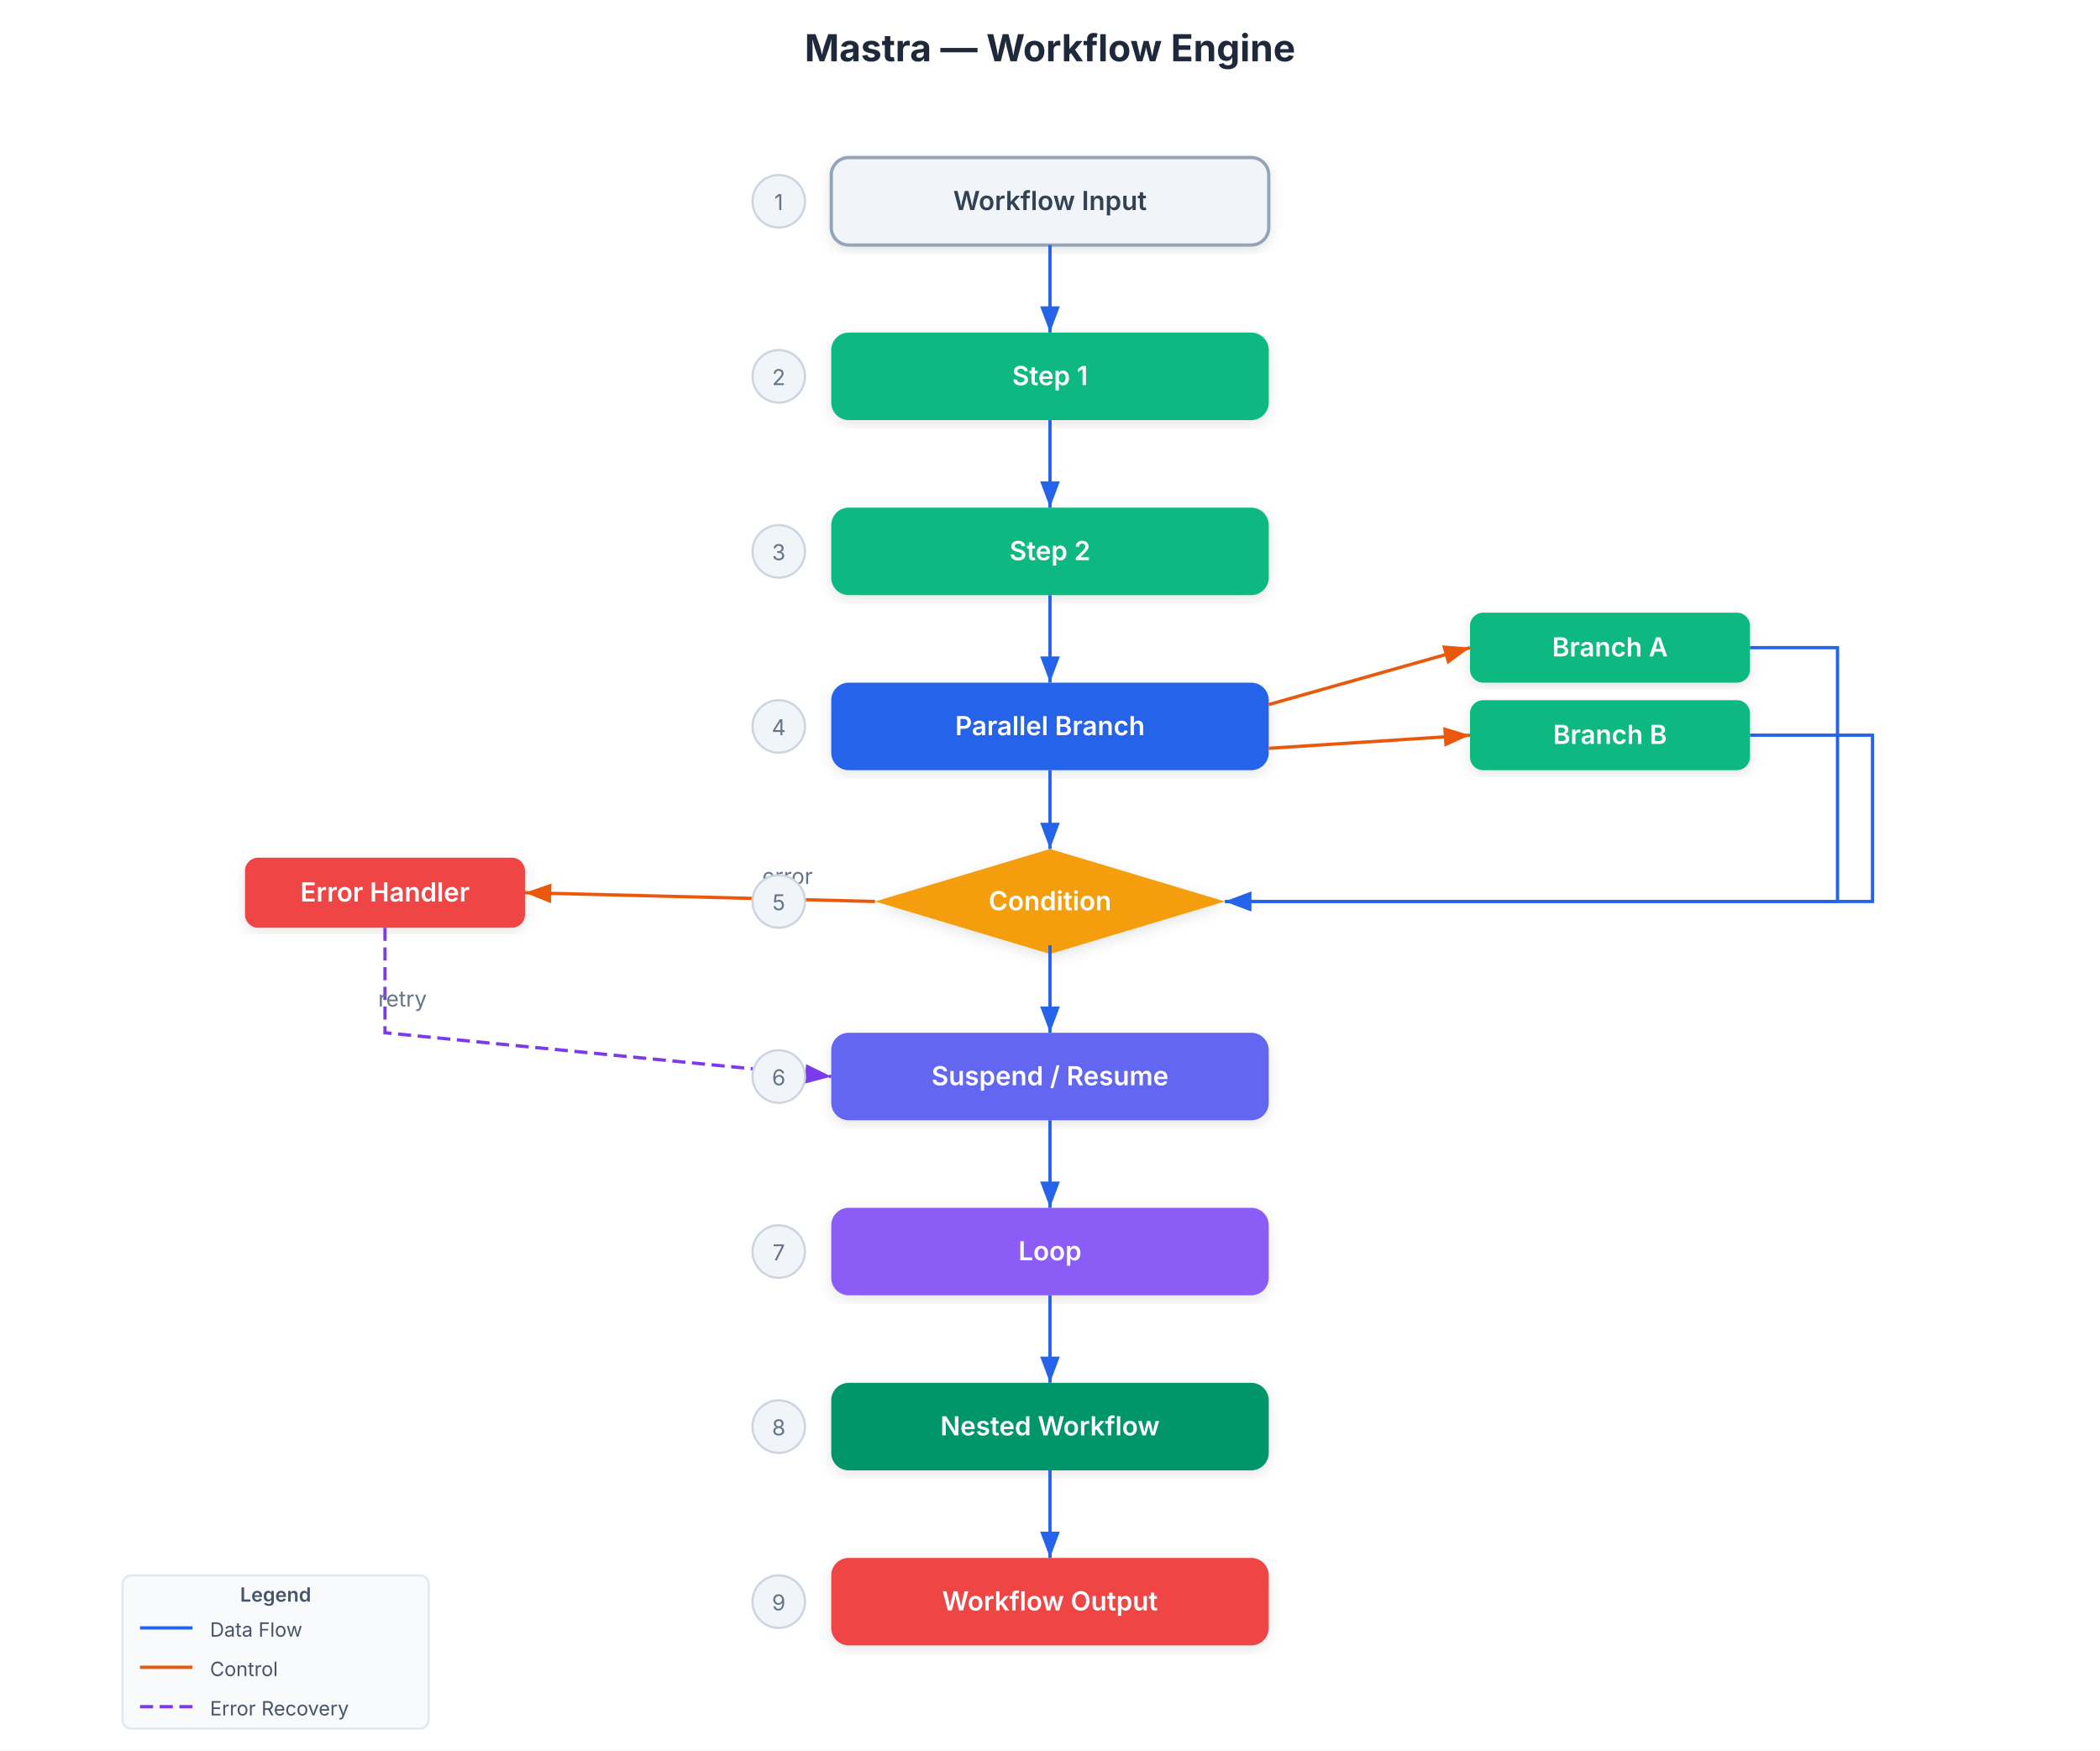
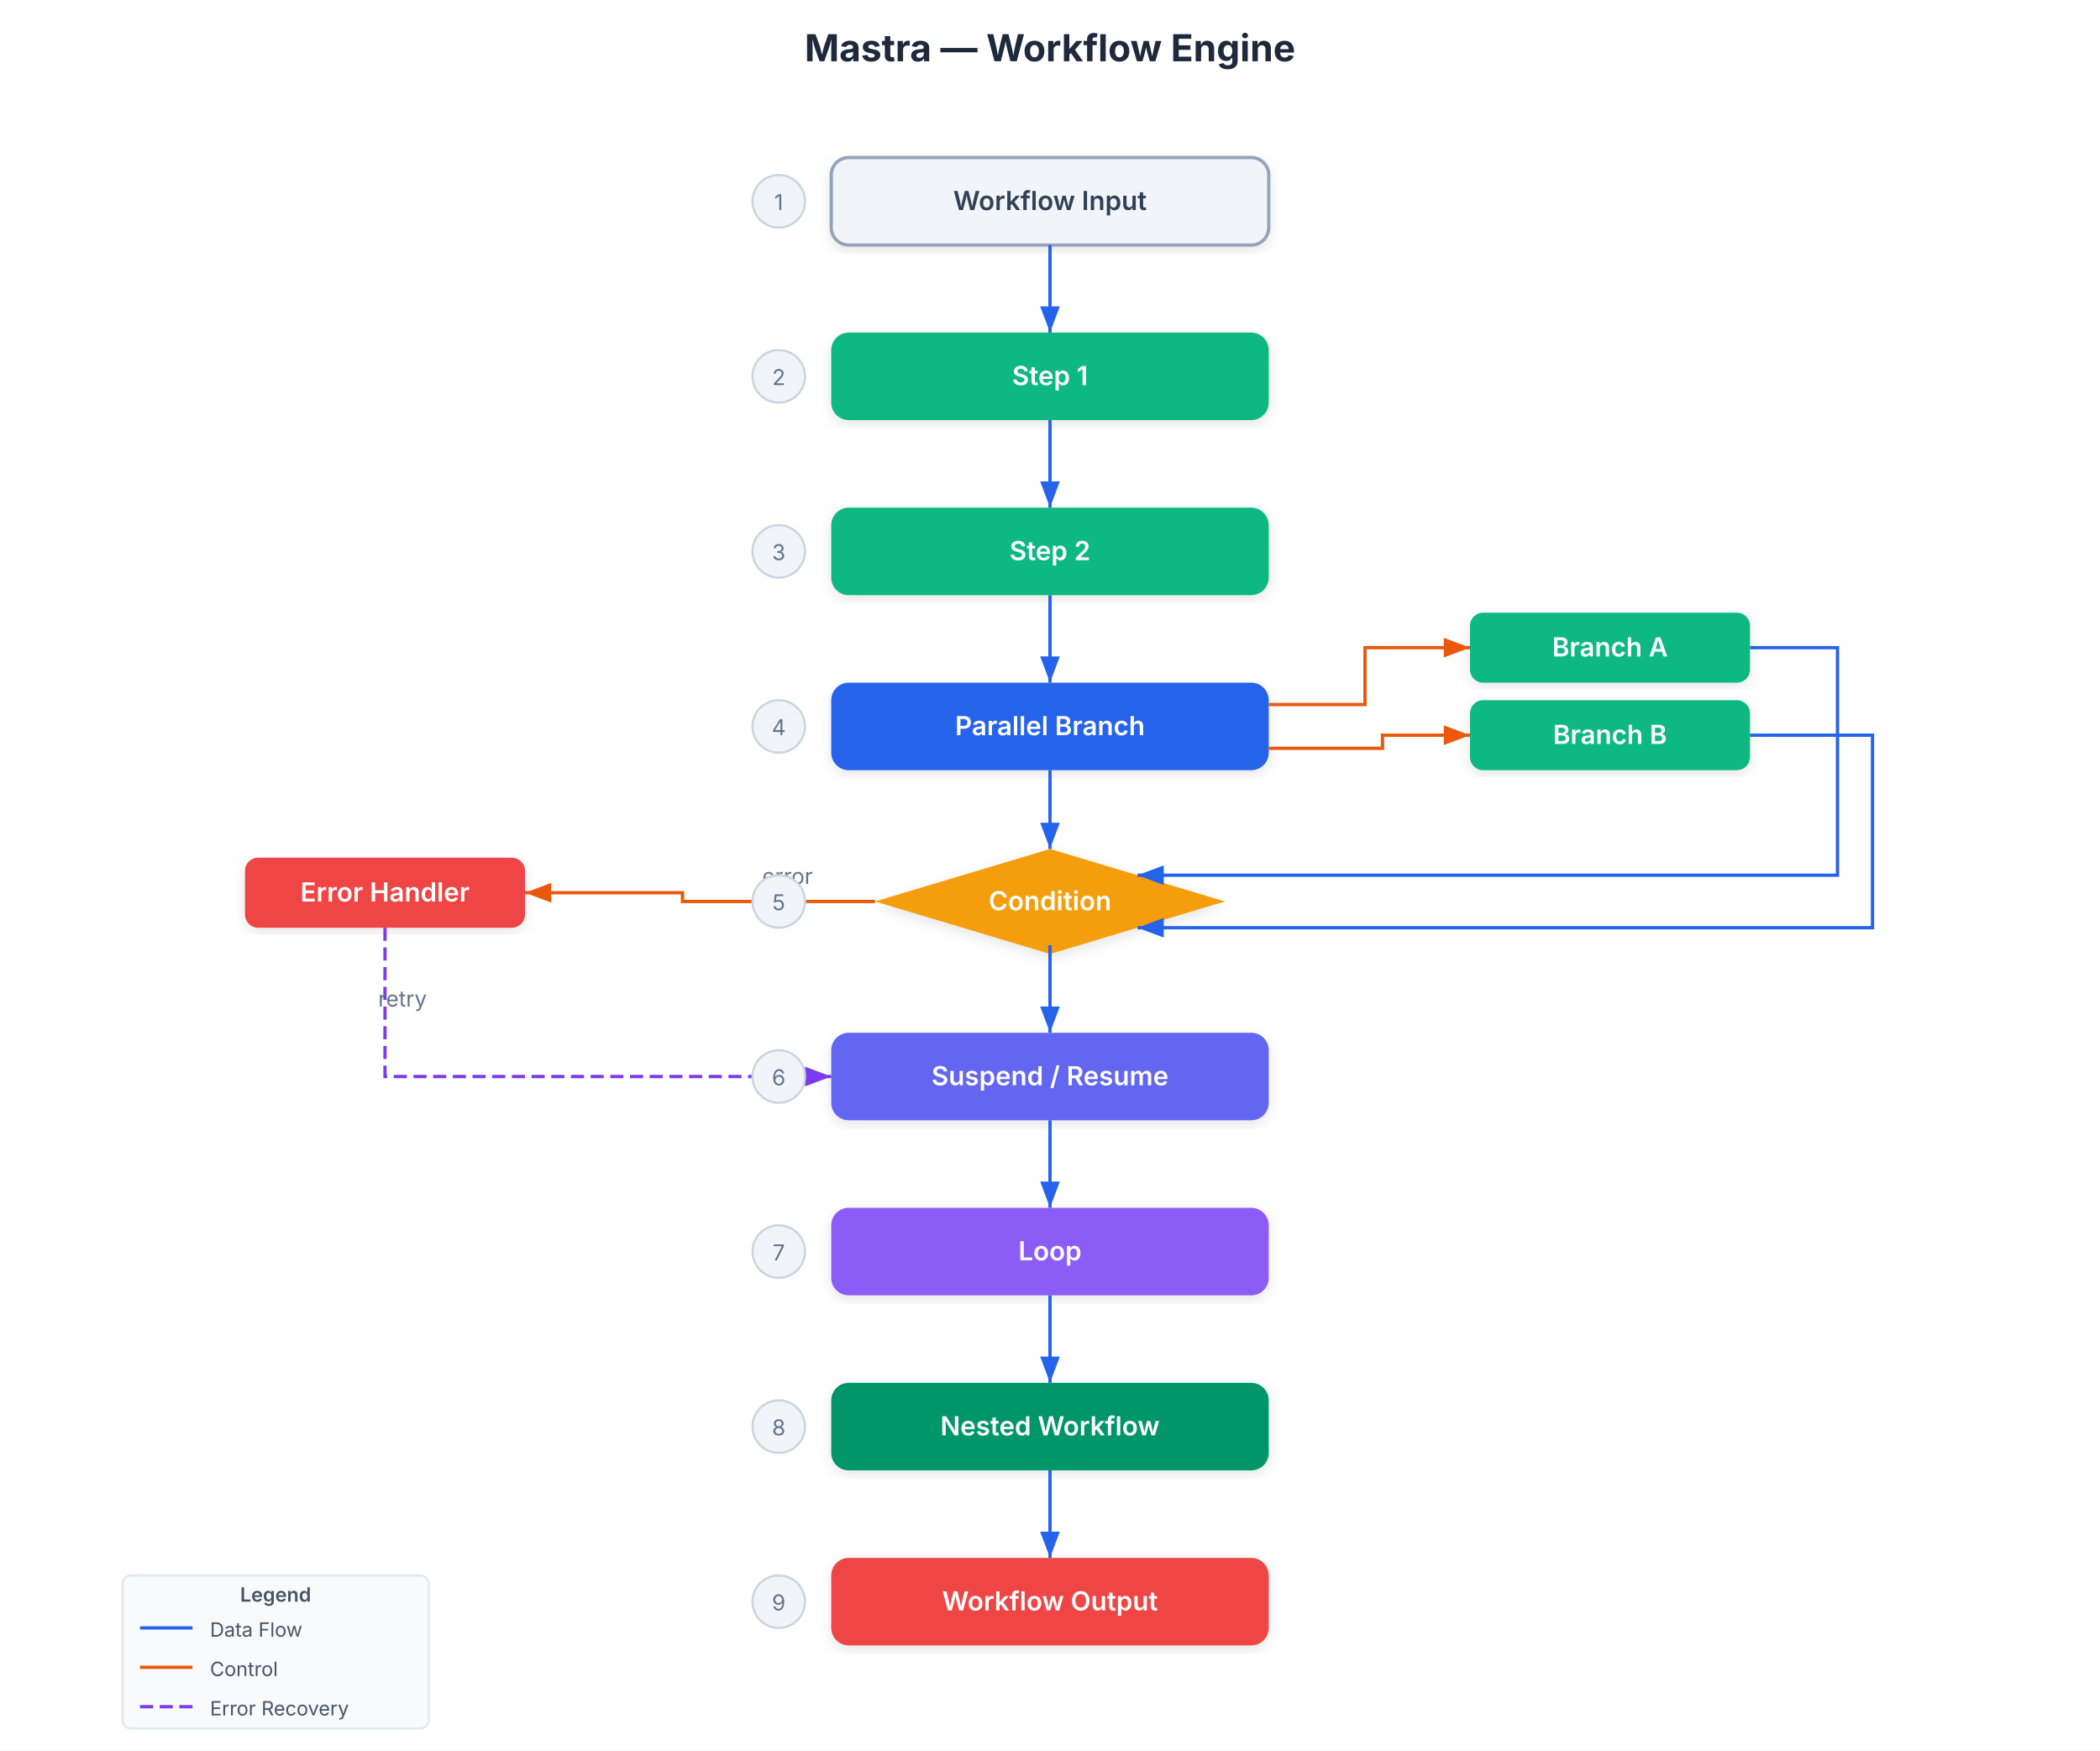
<svg xmlns="http://www.w3.org/2000/svg" viewBox="0 0 960 800">
  <style>
    text { font-family: Inter, system-ui, -apple-system, sans-serif; }
    .mono { font-family: JetBrains Mono, Fira Code, monospace; }
    .title { font-size: 17px; font-weight: 700; fill: #1e293b; }
    .comp  { font-size: 12px; font-weight: 600; fill: #ffffff; }
    .comp-d { font-size: 12px; font-weight: 600; fill: #334155; }
    .label { font-size: 10px; fill: #64748b; }
    .anno  { font-size: 9px; fill: #94a3b8; }
    .legend { font-size: 9px; fill: #475569; }
  </style>
  <defs>
    <filter id="shadow">
      <feDropShadow dx="0" dy="2" stdDeviation="3" flood-opacity="0.1" />
    </filter>
    <marker id="arr-blue" markerWidth="8" markerHeight="6" refX="8" refY="3" orient="auto">
      <path d="M0,0 L8,3 L0,6 Z" fill="#2563eb" />
    </marker>
    <marker id="arr-orange" markerWidth="8" markerHeight="6" refX="8" refY="3" orient="auto">
      <path d="M0,0 L8,3 L0,6 Z" fill="#ea580c" />
    </marker>
    <marker id="arr-green" markerWidth="8" markerHeight="6" refX="8" refY="3" orient="auto">
      <path d="M0,0 L8,3 L0,6 Z" fill="#059669" />
    </marker>
    <marker id="arr-purple" markerWidth="8" markerHeight="6" refX="8" refY="3" orient="auto">
      <path d="M0,0 L8,3 L0,6 Z" fill="#7c3aed" />
    </marker>
    <marker id="arr-gray" markerWidth="8" markerHeight="6" refX="8" refY="3" orient="auto">
      <path d="M0,0 L8,3 L0,6 Z" fill="#64748b" />
    </marker>
  </defs>
  <rect width="960" height="800" fill="#ffffff" />
  <text x="480" y="28" text-anchor="middle" class="title">Mastra — Workflow Engine</text>
  <rect x="380" y="72" width="200" height="40" rx="8" fill="#f1f5f9" stroke="#94a3b8" stroke-width="1.5" filter="url(#shadow)" />
  <text x="480" y="96" text-anchor="middle" class="comp-d">Workflow Input</text>
  <rect x="380" y="152" width="200" height="40" rx="8" fill="#10b981" filter="url(#shadow)" />
  <text x="480" y="176" text-anchor="middle" class="comp">Step 1</text>
  <rect x="380" y="232" width="200" height="40" rx="8" fill="#10b981" filter="url(#shadow)" />
  <text x="480" y="256" text-anchor="middle" class="comp">Step 2</text>
  <rect x="380" y="312" width="200" height="40" rx="8" fill="#2563eb" filter="url(#shadow)" />
  <text x="480" y="336" text-anchor="middle" class="comp">Parallel Branch</text>
  <polygon points="480,388 560,412 480,436 400,412" fill="#f59e0b" filter="url(#shadow)" />
  <text x="480" y="416" text-anchor="middle" class="comp">Condition</text>
  <rect x="380" y="472" width="200" height="40" rx="8" fill="#6366f1" filter="url(#shadow)" />
  <text x="480" y="496" text-anchor="middle" class="comp">Suspend / Resume</text>
  <rect x="380" y="552" width="200" height="40" rx="8" fill="#8b5cf6" filter="url(#shadow)" />
  <text x="480" y="576" text-anchor="middle" class="comp">Loop</text>
  <rect x="380" y="632" width="200" height="40" rx="8" fill="#059669" filter="url(#shadow)" />
  <text x="480" y="656" text-anchor="middle" class="comp">Nested Workflow</text>
  <rect x="380" y="712" width="200" height="40" rx="8" fill="#ef4444" filter="url(#shadow)" />
  <text x="480" y="736" text-anchor="middle" class="comp">Workflow Output</text>
  <rect x="672" y="280" width="128" height="32" rx="6" fill="#10b981" filter="url(#shadow)" />
  <text x="736" y="300" text-anchor="middle" class="comp">Branch A</text>
  <rect x="672" y="320" width="128" height="32" rx="6" fill="#10b981" filter="url(#shadow)" />
  <text x="736" y="340" text-anchor="middle" class="comp">Branch B</text>
  <rect x="112" y="392" width="128" height="32" rx="6" fill="#ef4444" filter="url(#shadow)" />
  <text x="176" y="412" text-anchor="middle" class="comp">Error Handler</text>
  <path d="M480,112 L480,152" fill="none" stroke="#2563eb" stroke-width="1.5" marker-end="url(#arr-blue)" />
  <path d="M480,192 L480,232" fill="none" stroke="#2563eb" stroke-width="1.5" marker-end="url(#arr-blue)" />
  <path d="M480,272 L480,312" fill="none" stroke="#2563eb" stroke-width="1.5" marker-end="url(#arr-blue)" />
  <path d="M480,352 L480,388" fill="none" stroke="#2563eb" stroke-width="1.5" marker-end="url(#arr-blue)" />
  <path d="M480,432 L480,472" fill="none" stroke="#2563eb" stroke-width="1.5" marker-end="url(#arr-blue)" />
  <path d="M480,512 L480,552" fill="none" stroke="#2563eb" stroke-width="1.5" marker-end="url(#arr-blue)" />
  <path d="M480,592 L480,632" fill="none" stroke="#2563eb" stroke-width="1.5" marker-end="url(#arr-blue)" />
  <path d="M480,672 L480,712" fill="none" stroke="#2563eb" stroke-width="1.5" marker-end="url(#arr-blue)" />
-   <path d="M580,322 L672,296" fill="none" stroke="#ea580c" stroke-width="1.5" marker-end="url(#arr-orange)" />
-   <path d="M580,342 L672,336" fill="none" stroke="#ea580c" stroke-width="1.5" marker-end="url(#arr-orange)" />
-   <path d="M800,296 L840,296 L840,412 L560,412" fill="none" stroke="#2563eb" stroke-width="1.5" marker-end="url(#arr-blue)" />
-   <path d="M800,336 L856,336 L856,412 L560,412" fill="none" stroke="#2563eb" stroke-width="1.5" marker-end="url(#arr-blue)" />
-   <path d="M400,412 L240,408" fill="none" stroke="#ea580c" stroke-width="1.5" marker-end="url(#arr-orange)" />
+   <path d="M580,322 L624,322 L624,296 L672,296" fill="none" stroke="#ea580c" stroke-width="1.5" marker-end="url(#arr-orange)" />
+   <path d="M580,342 L632,342 L632,336 L672,336" fill="none" stroke="#ea580c" stroke-width="1.5" marker-end="url(#arr-orange)" />
+   <path d="M800,296 L840,296 L840,400 L520,400" fill="none" stroke="#2563eb" stroke-width="1.5" marker-end="url(#arr-blue)" />
+   <path d="M800,336 L856,336 L856,424 L520,424" fill="none" stroke="#2563eb" stroke-width="1.5" marker-end="url(#arr-blue)" />
+   <path d="M400,412 L312,412 L312,408 L240,408" fill="none" stroke="#ea580c" stroke-width="1.5" marker-end="url(#arr-orange)" />
  <text x="360" y="404" text-anchor="middle" class="label" fill="#ea580c">error</text>
-   <path d="M176,424 L176,472 L380,492" fill="none" stroke="#7c3aed" stroke-width="1.5" stroke-dasharray="6 3" marker-end="url(#arr-purple)" />
+   <path d="M176,424 L176,492 L380,492" fill="none" stroke="#7c3aed" stroke-width="1.5" stroke-dasharray="6 3" marker-end="url(#arr-purple)" />
  <text x="184" y="460" text-anchor="middle" class="label" fill="#7c3aed">retry</text>
  <circle cx="356" cy="92" r="12" fill="#f1f5f9" stroke="#cbd5e1" stroke-width="1" />
  <text x="356" y="96" text-anchor="middle" class="label">1</text>
  <circle cx="356" cy="172" r="12" fill="#f1f5f9" stroke="#cbd5e1" stroke-width="1" />
  <text x="356" y="176" text-anchor="middle" class="label">2</text>
  <circle cx="356" cy="252" r="12" fill="#f1f5f9" stroke="#cbd5e1" stroke-width="1" />
  <text x="356" y="256" text-anchor="middle" class="label">3</text>
  <circle cx="356" cy="332" r="12" fill="#f1f5f9" stroke="#cbd5e1" stroke-width="1" />
  <text x="356" y="336" text-anchor="middle" class="label">4</text>
  <circle cx="356" cy="412" r="12" fill="#f1f5f9" stroke="#cbd5e1" stroke-width="1" />
  <text x="356" y="416" text-anchor="middle" class="label">5</text>
  <circle cx="356" cy="492" r="12" fill="#f1f5f9" stroke="#cbd5e1" stroke-width="1" />
  <text x="356" y="496" text-anchor="middle" class="label">6</text>
  <circle cx="356" cy="572" r="12" fill="#f1f5f9" stroke="#cbd5e1" stroke-width="1" />
  <text x="356" y="576" text-anchor="middle" class="label">7</text>
  <circle cx="356" cy="652" r="12" fill="#f1f5f9" stroke="#cbd5e1" stroke-width="1" />
  <text x="356" y="656" text-anchor="middle" class="label">8</text>
  <circle cx="356" cy="732" r="12" fill="#f1f5f9" stroke="#cbd5e1" stroke-width="1" />
  <text x="356" y="736" text-anchor="middle" class="label">9</text>
  <rect x="56" y="720" width="140" height="70" rx="4" fill="#f8fafc" stroke="#e2e8f0" stroke-width="1" />
  <text x="126" y="732" text-anchor="middle" class="legend" font-weight="600">Legend</text>
  <line x1="64" y1="744" x2="88" y2="744" stroke="#2563eb" stroke-width="1.5" />
  <text x="96" y="748" class="legend">Data Flow</text>
  <line x1="64" y1="762" x2="88" y2="762" stroke="#ea580c" stroke-width="1.5" />
  <text x="96" y="766" class="legend">Control</text>
  <line x1="64" y1="780" x2="88" y2="780" stroke="#7c3aed" stroke-width="1.5" stroke-dasharray="6 3" />
  <text x="96" y="784" class="legend">Error Recovery</text>
</svg>
